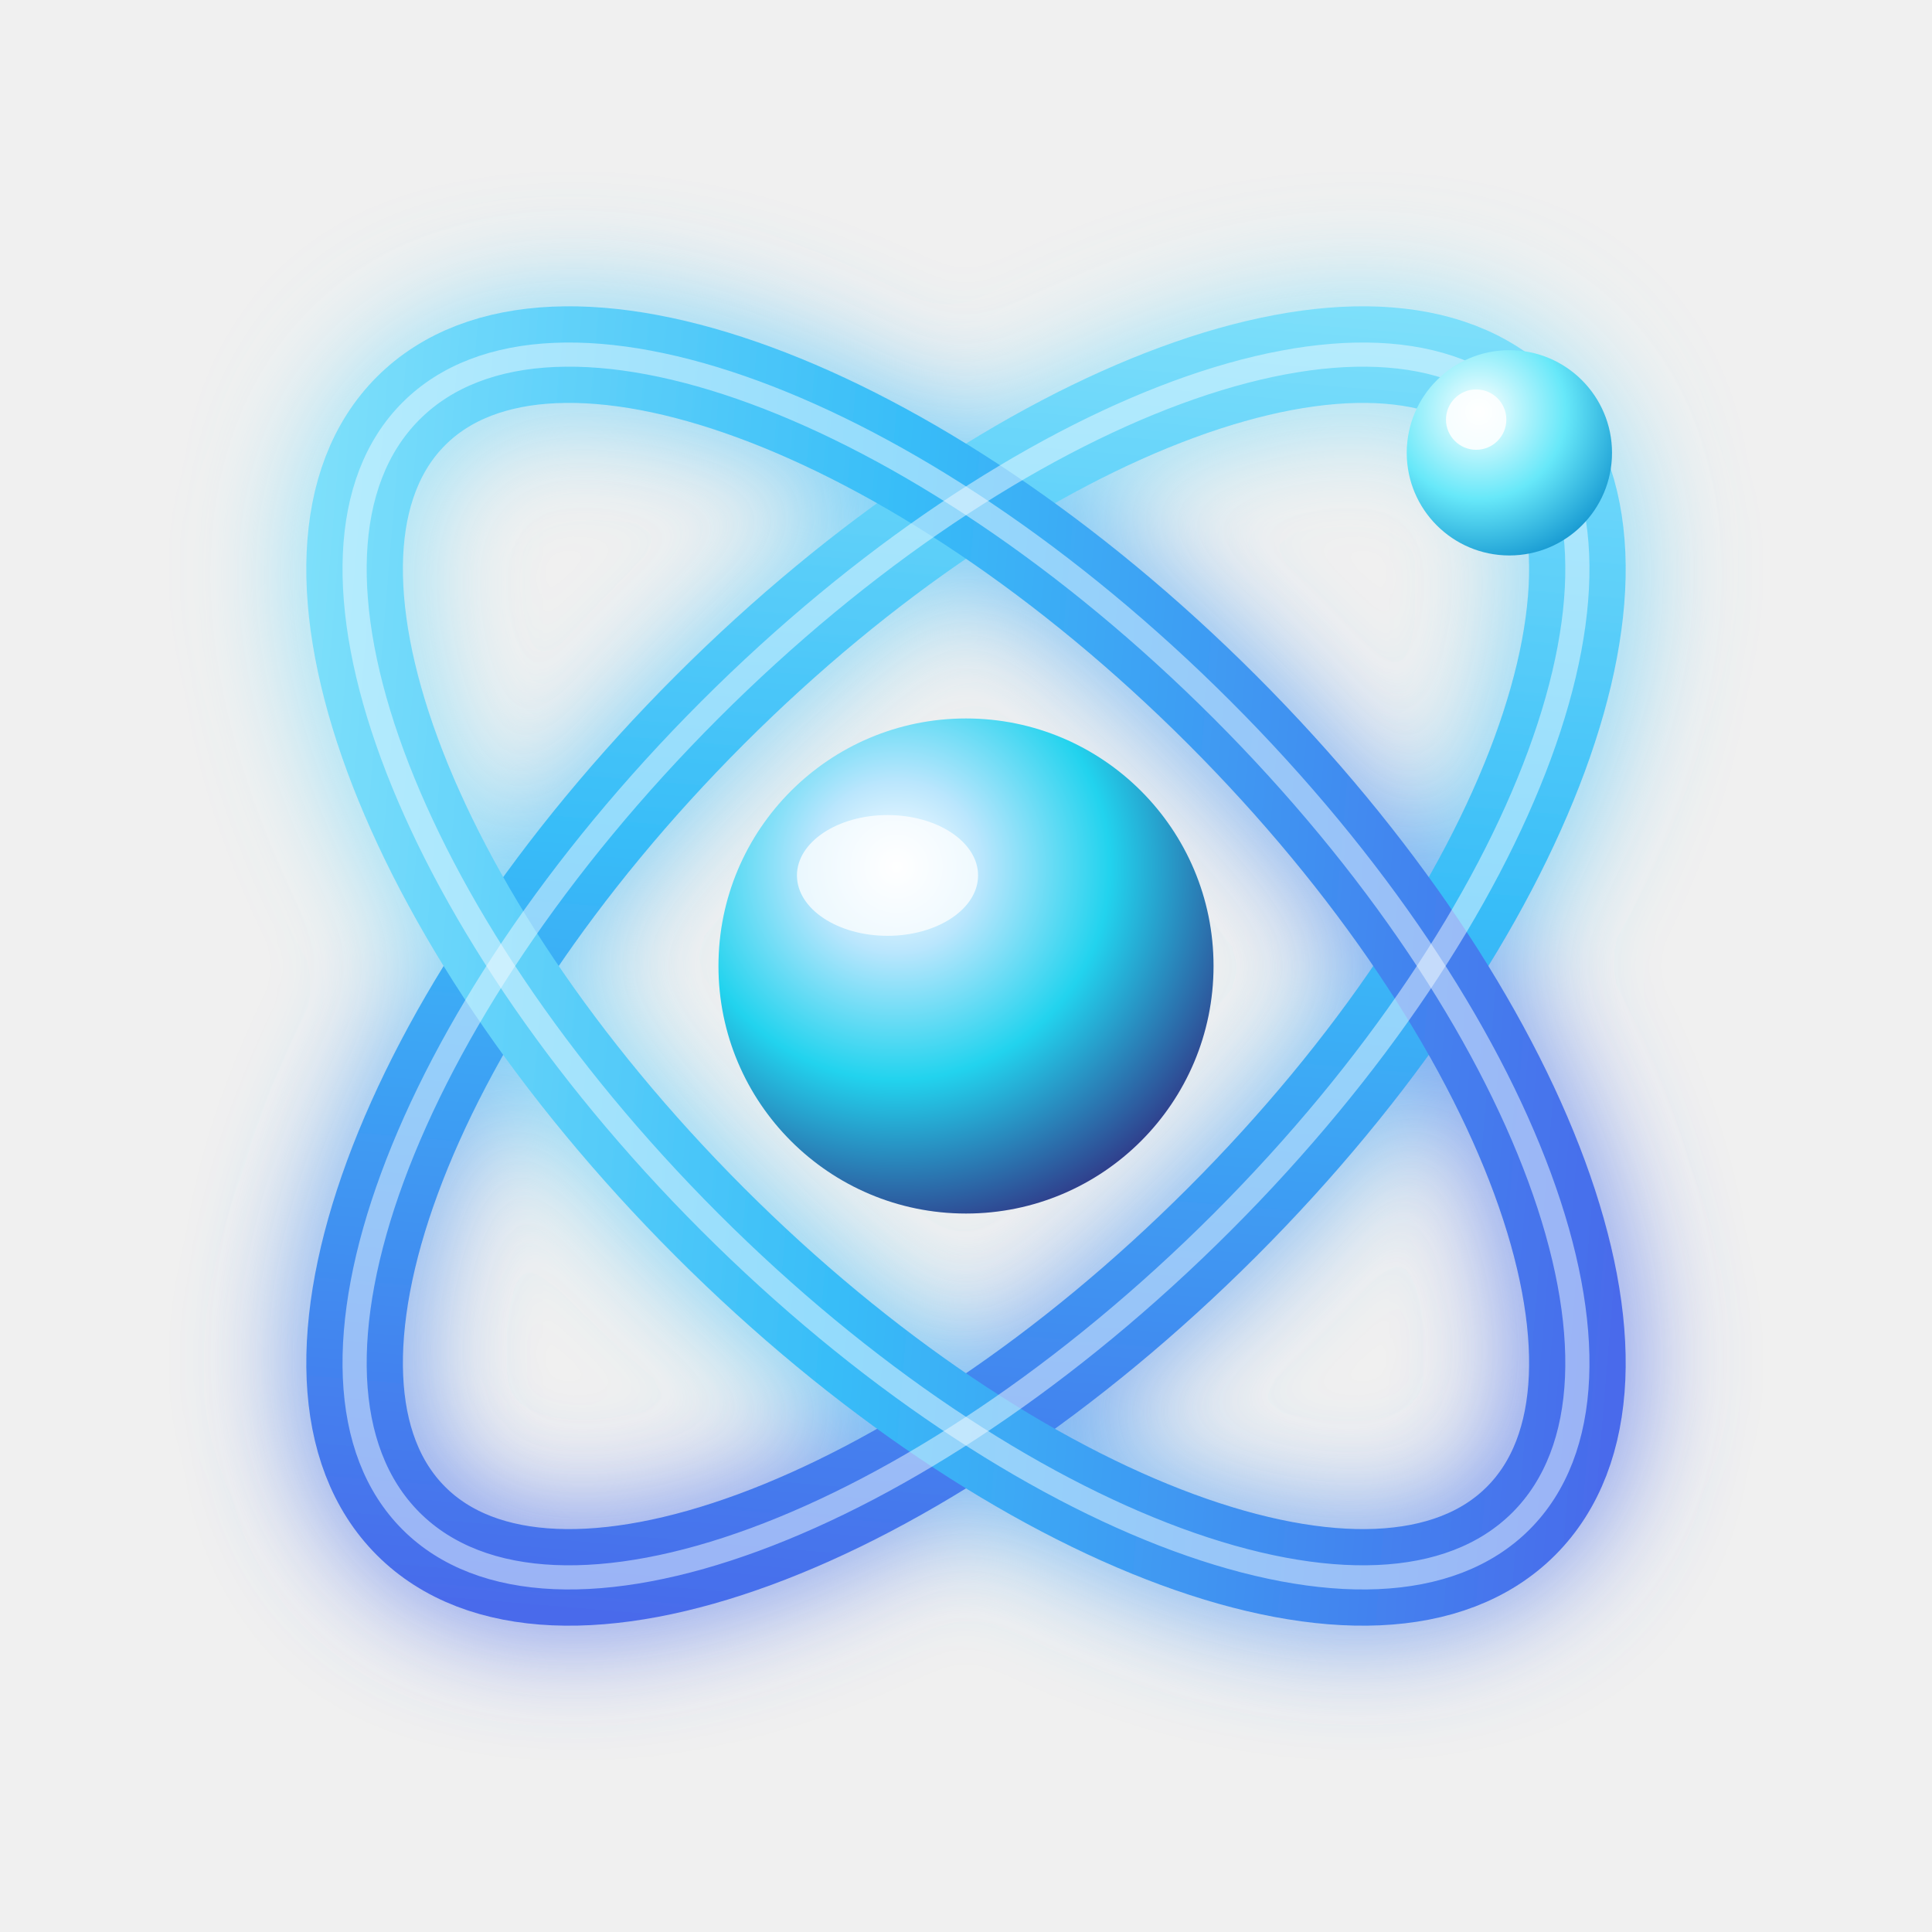
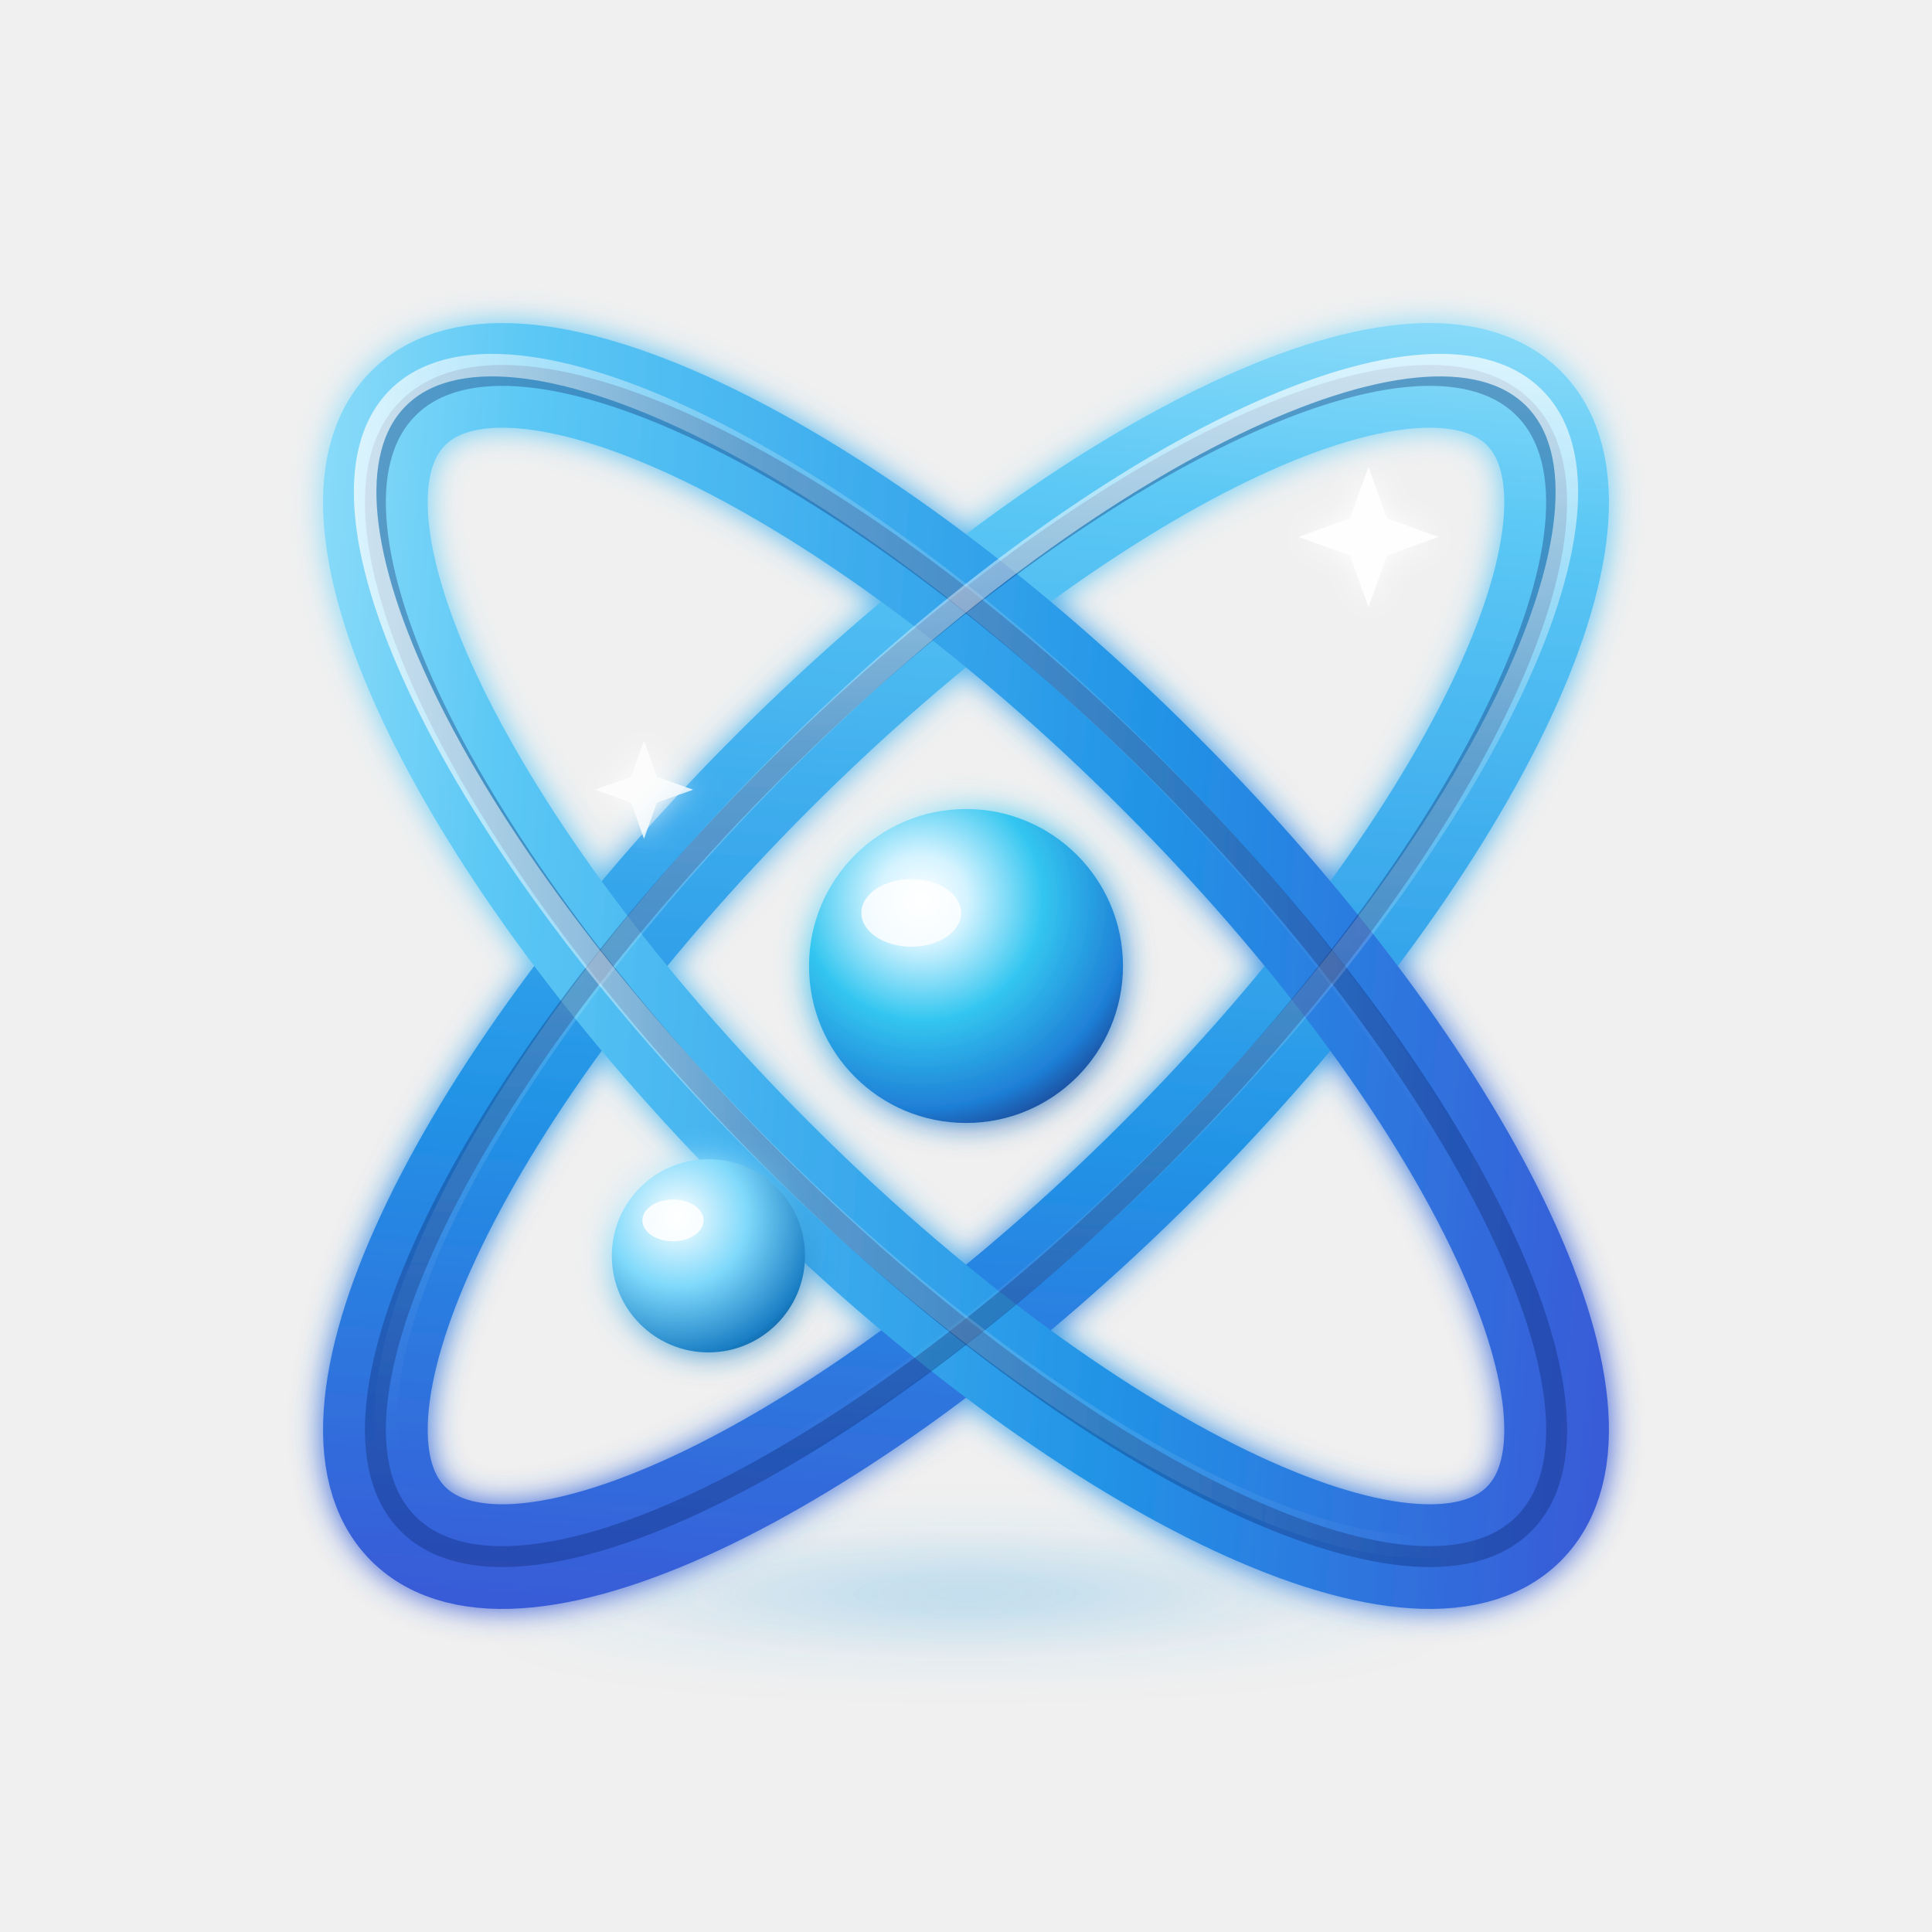
- <svg xmlns="http://www.w3.org/2000/svg" width="64" height="64" viewBox="0 0 64 64" fill="none" role="img" aria-label="Quantum Ventures">
+ <svg xmlns="http://www.w3.org/2000/svg" width="240" height="240" viewBox="0 0 240 240" fill="none" role="img" aria-label="Quantum Ventures">
  <defs>
-     <linearGradient id="qvOrbit" x1="10" y1="6" x2="54" y2="58" gradientUnits="userSpaceOnUse">
-       <stop stop-color="#a5f3fc" />
-       <stop offset="0.45" stop-color="#38bdf8" />
-       <stop offset="1" stop-color="#4f46e5" />
+     <linearGradient id="ring" x1="40" y1="22" x2="206" y2="216" gradientUnits="userSpaceOnUse">
+       <stop offset="0" stop-color="#d6fbff" />
+       <stop offset="0.26" stop-color="#5cc8f5" />
+       <stop offset="0.58" stop-color="#2293e6" />
+       <stop offset="0.84" stop-color="#3a57d6" />
+       <stop offset="1" stop-color="#312a9c" />
    </linearGradient>
-     <radialGradient id="qvNucleus" cx="0.36" cy="0.3" r="0.78">
-       <stop stop-color="#ffffff" />
-       <stop offset="0.22" stop-color="#bae6fd" />
-       <stop offset="0.55" stop-color="#22d3ee" />
-       <stop offset="1" stop-color="#312e81" />
+     <linearGradient id="ringHi" x1="64" y1="38" x2="176" y2="150" gradientUnits="userSpaceOnUse">
+       <stop offset="0" stop-color="#ffffff" stop-opacity="0.92" />
+       <stop offset="0.45" stop-color="#ffffff" stop-opacity="0.22" />
+       <stop offset="1" stop-color="#ffffff" stop-opacity="0" />
+     </linearGradient>
+     <radialGradient id="nucleus" cx="0.36" cy="0.29" r="0.85">
+       <stop offset="0" stop-color="#ffffff" />
+       <stop offset="0.17" stop-color="#d4f3ff" />
+       <stop offset="0.45" stop-color="#33c6f0" />
+       <stop offset="0.78" stop-color="#1f7fd6" />
+       <stop offset="1" stop-color="#15246f" />
    </radialGradient>
-     <radialGradient id="qvElectron" cx="0.35" cy="0.3" r="0.85">
-       <stop stop-color="#ffffff" />
-       <stop offset="0.5" stop-color="#67e8f9" />
-       <stop offset="1" stop-color="#0284c7" />
+     <radialGradient id="electron" cx="0.34" cy="0.3" r="0.9">
+       <stop offset="0" stop-color="#ffffff" />
+       <stop offset="0.4" stop-color="#7fd9fb" />
+       <stop offset="0.8" stop-color="#1a7ec4" />
+       <stop offset="1" stop-color="#0a386f" />
    </radialGradient>
-     <filter id="qvGlow" x="-60%" y="-60%" width="220%" height="220%">
+     <radialGradient id="ground" cx="0.5" cy="0.5" r="0.5">
+       <stop offset="0" stop-color="#3ba9e6" stop-opacity="0.45" />
+       <stop offset="1" stop-color="#3ba9e6" stop-opacity="0" />
+     </radialGradient>
+     <filter id="glow" x="-40%" y="-40%" width="180%" height="180%">
      <feGaussianBlur stdDeviation="1.9" result="b" />
      <feMerge>
        <feMergeNode in="b" />
        <feMergeNode in="SourceGraphic" />
      </feMerge>
    </filter>
+     <filter id="soft" x="-60%" y="-60%" width="220%" height="220%">
+       <feGaussianBlur stdDeviation="4" />
+     </filter>
  </defs>
-   <g filter="url(#qvGlow)">
-     <ellipse cx="32" cy="32" rx="12" ry="26" transform="rotate(45 32 32)" fill="none" stroke="url(#qvOrbit)" stroke-width="3.2" />
-     <ellipse cx="32" cy="32" rx="12" ry="26" transform="rotate(-45 32 32)" fill="none" stroke="url(#qvOrbit)" stroke-width="3.2" />
-     <ellipse cx="32" cy="32" rx="12" ry="26" transform="rotate(45 32 32)" fill="none" stroke="#f0f9ff" stroke-width="0.8" opacity="0.5" />
-     <ellipse cx="32" cy="32" rx="12" ry="26" transform="rotate(-45 32 32)" fill="none" stroke="#f0f9ff" stroke-width="0.8" opacity="0.5" />
+   <ellipse cx="120" cy="198" rx="60" ry="6.5" fill="url(#ground)" filter="url(#soft)" />
+   <g filter="url(#glow)">
+     <ellipse cx="120" cy="120" rx="34" ry="98" transform="rotate(45 120 120)" fill="none" stroke="url(#ring)" stroke-width="13" />
+     <ellipse cx="120" cy="120" rx="34" ry="98" transform="rotate(-45 120 120)" fill="none" stroke="url(#ring)" stroke-width="13" />
+     <ellipse cx="120" cy="120" rx="34" ry="98" transform="rotate(45 120 120)" fill="none" stroke="#0a1f63" stroke-width="2.6" opacity="0.32" />
+     <ellipse cx="120" cy="120" rx="34" ry="98" transform="rotate(-45 120 120)" fill="none" stroke="#0a1f63" stroke-width="2.6" opacity="0.32" />
+     <ellipse cx="120" cy="118.2" rx="34" ry="98" transform="rotate(45 120 120)" fill="none" stroke="url(#ringHi)" stroke-width="2.8" />
+     <ellipse cx="120" cy="118.2" rx="34" ry="98" transform="rotate(-45 120 120)" fill="none" stroke="url(#ringHi)" stroke-width="2.8" />
  </g>
-   <circle cx="50" cy="15" r="3.4" fill="url(#qvElectron)" />
-   <circle cx="48.9" cy="13.9" r="1" fill="#ffffff" opacity="0.85" />
-   <circle cx="32" cy="32" r="8.2" fill="url(#qvNucleus)" />
-   <ellipse cx="29.4" cy="29" rx="3" ry="2" fill="#ffffff" opacity="0.75" />
+   <g filter="url(#glow)">
+     <circle cx="88" cy="156" r="12" fill="url(#electron)" />
+     <ellipse cx="83.6" cy="151.6" rx="3.8" ry="2.6" fill="#ffffff" opacity="0.85" />
+   </g>
+   <g filter="url(#glow)">
+     <circle cx="120" cy="120" r="19.5" fill="url(#nucleus)" />
+     <ellipse cx="113.2" cy="113.4" rx="6.2" ry="4.2" fill="#ffffff" opacity="0.8" />
+   </g>
+   <g fill="#ffffff">
+     <path d="M170 58 l2.3 6.4 6.4 2.3 -6.4 2.3 -2.3 6.4 -2.3 -6.4 -6.4 -2.3 6.4 -2.3 z" opacity="0.95" filter="url(#glow)" />
+     <path d="M80 92 l1.6 4.5 4.5 1.6 -4.5 1.6 -1.6 4.5 -1.6 -4.5 -4.5 -1.6 4.5 -1.6 z" opacity="0.82" filter="url(#glow)" />
+   </g>
</svg>
